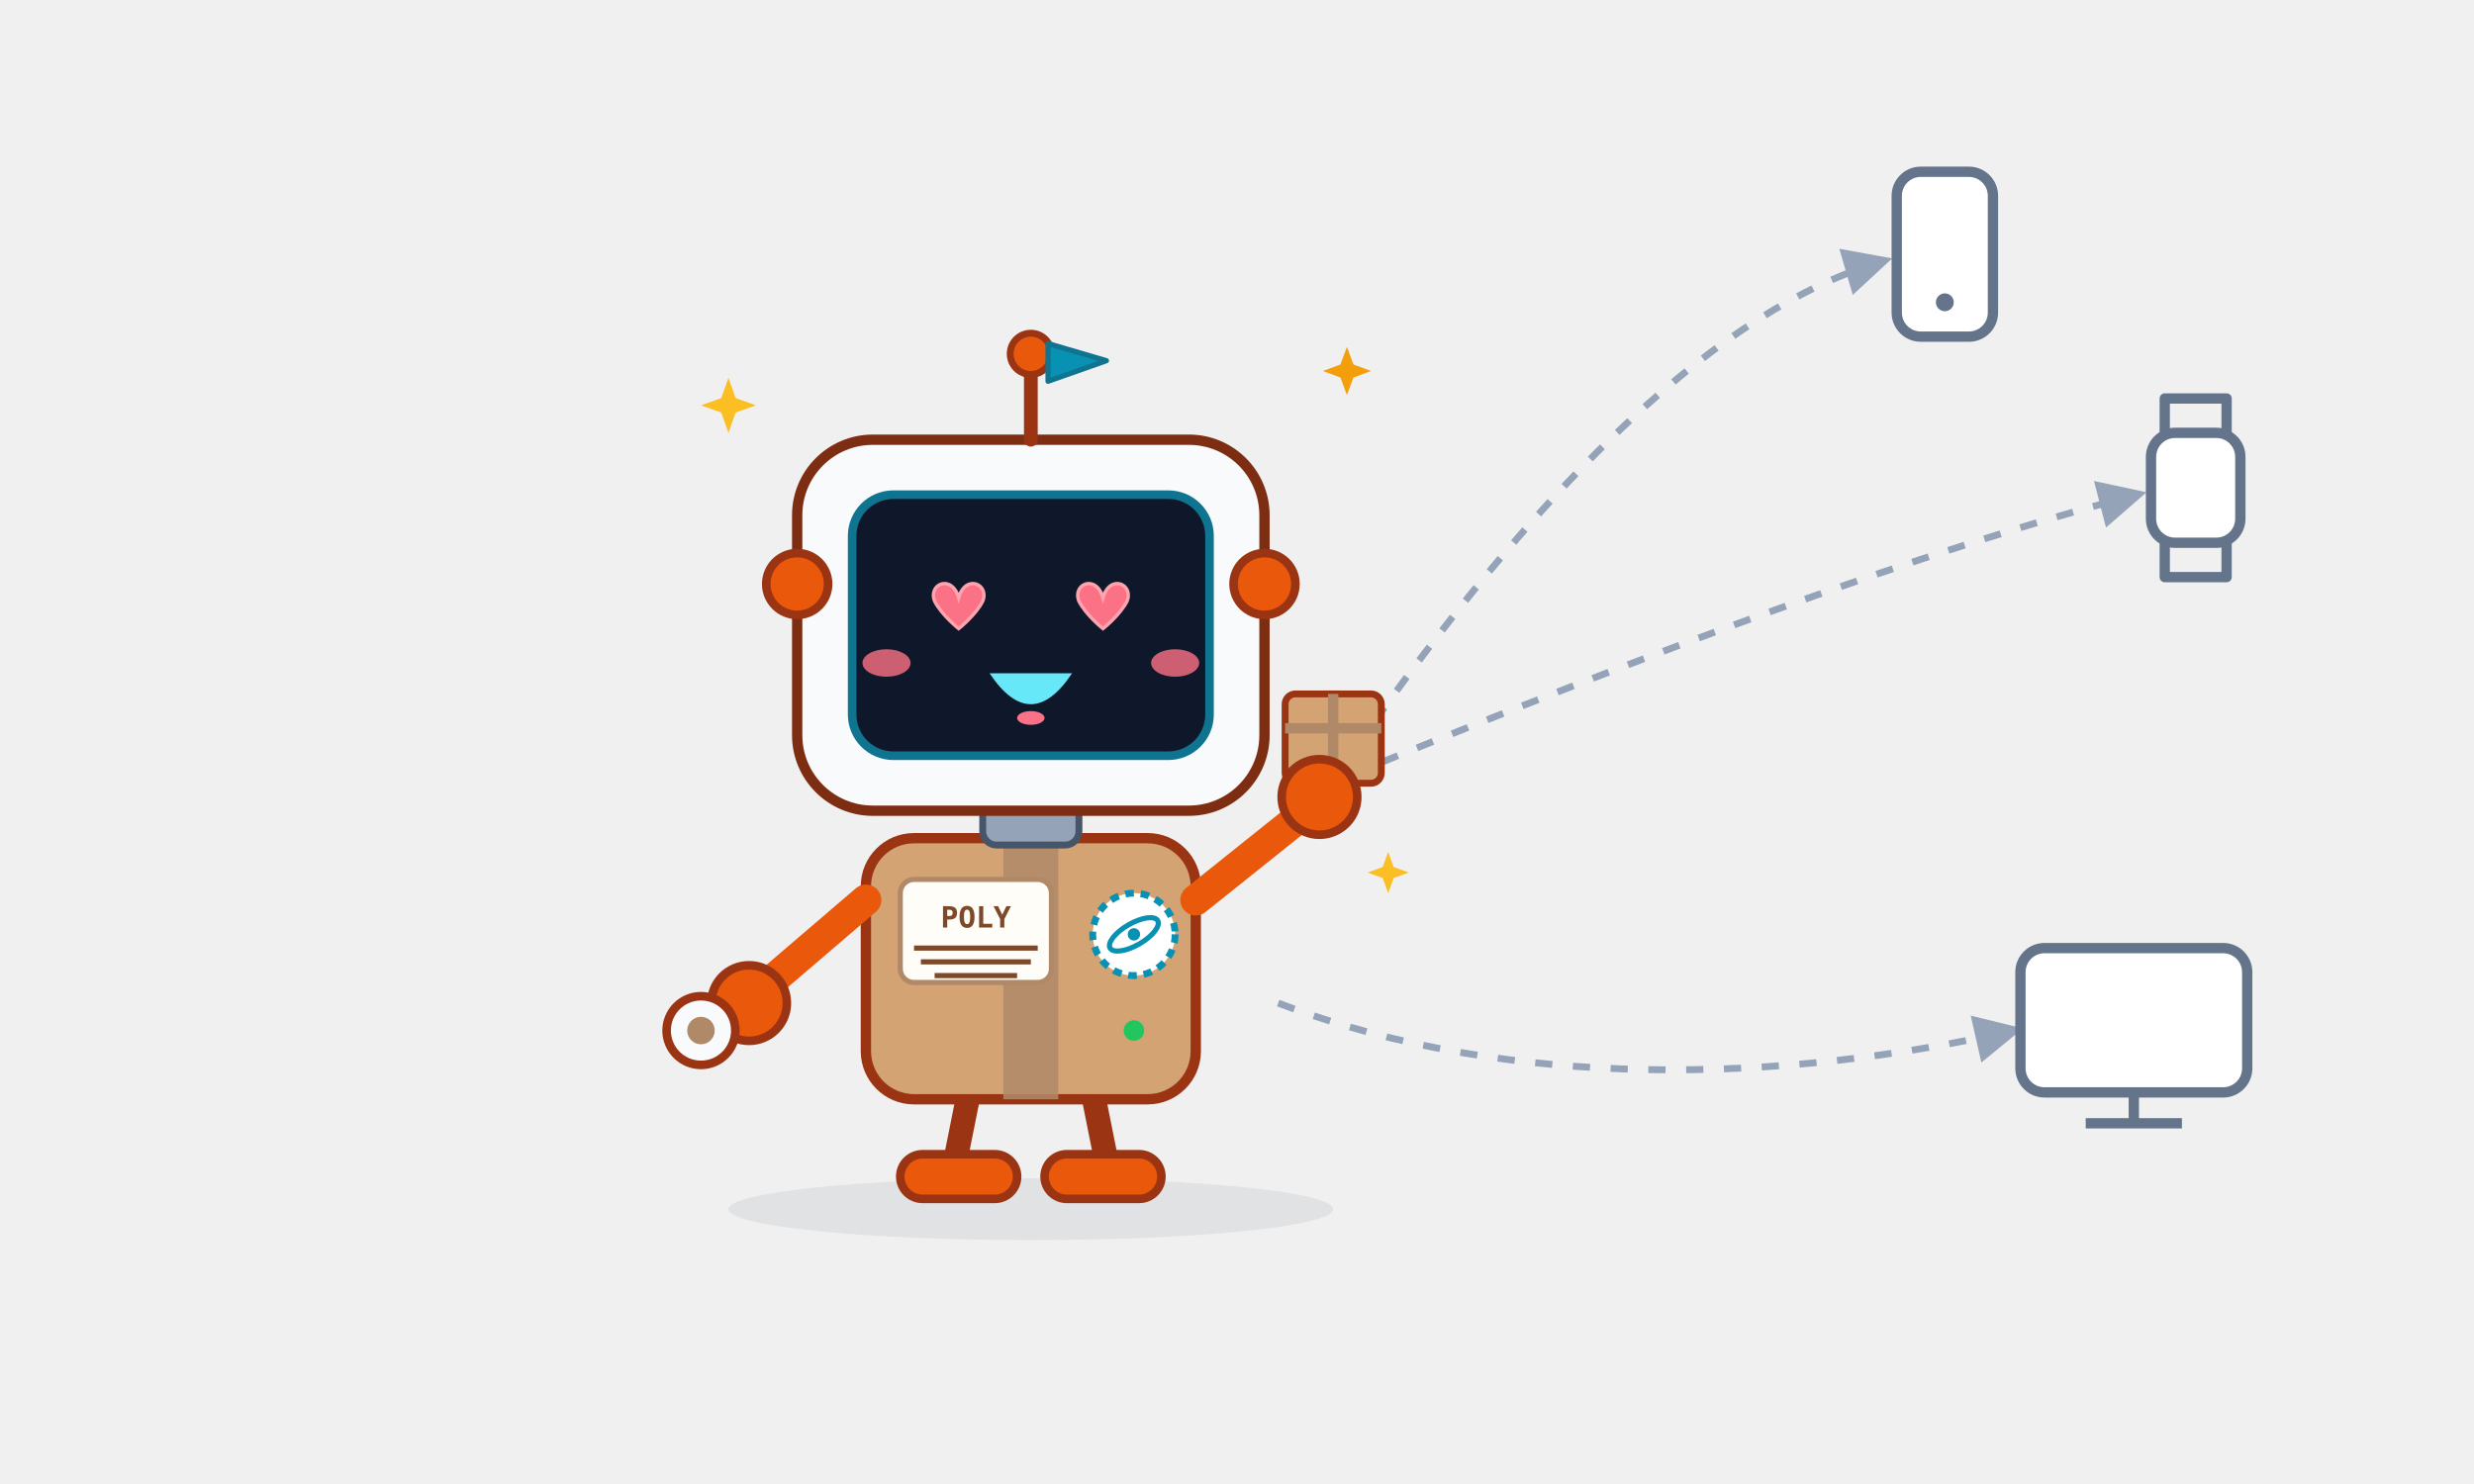
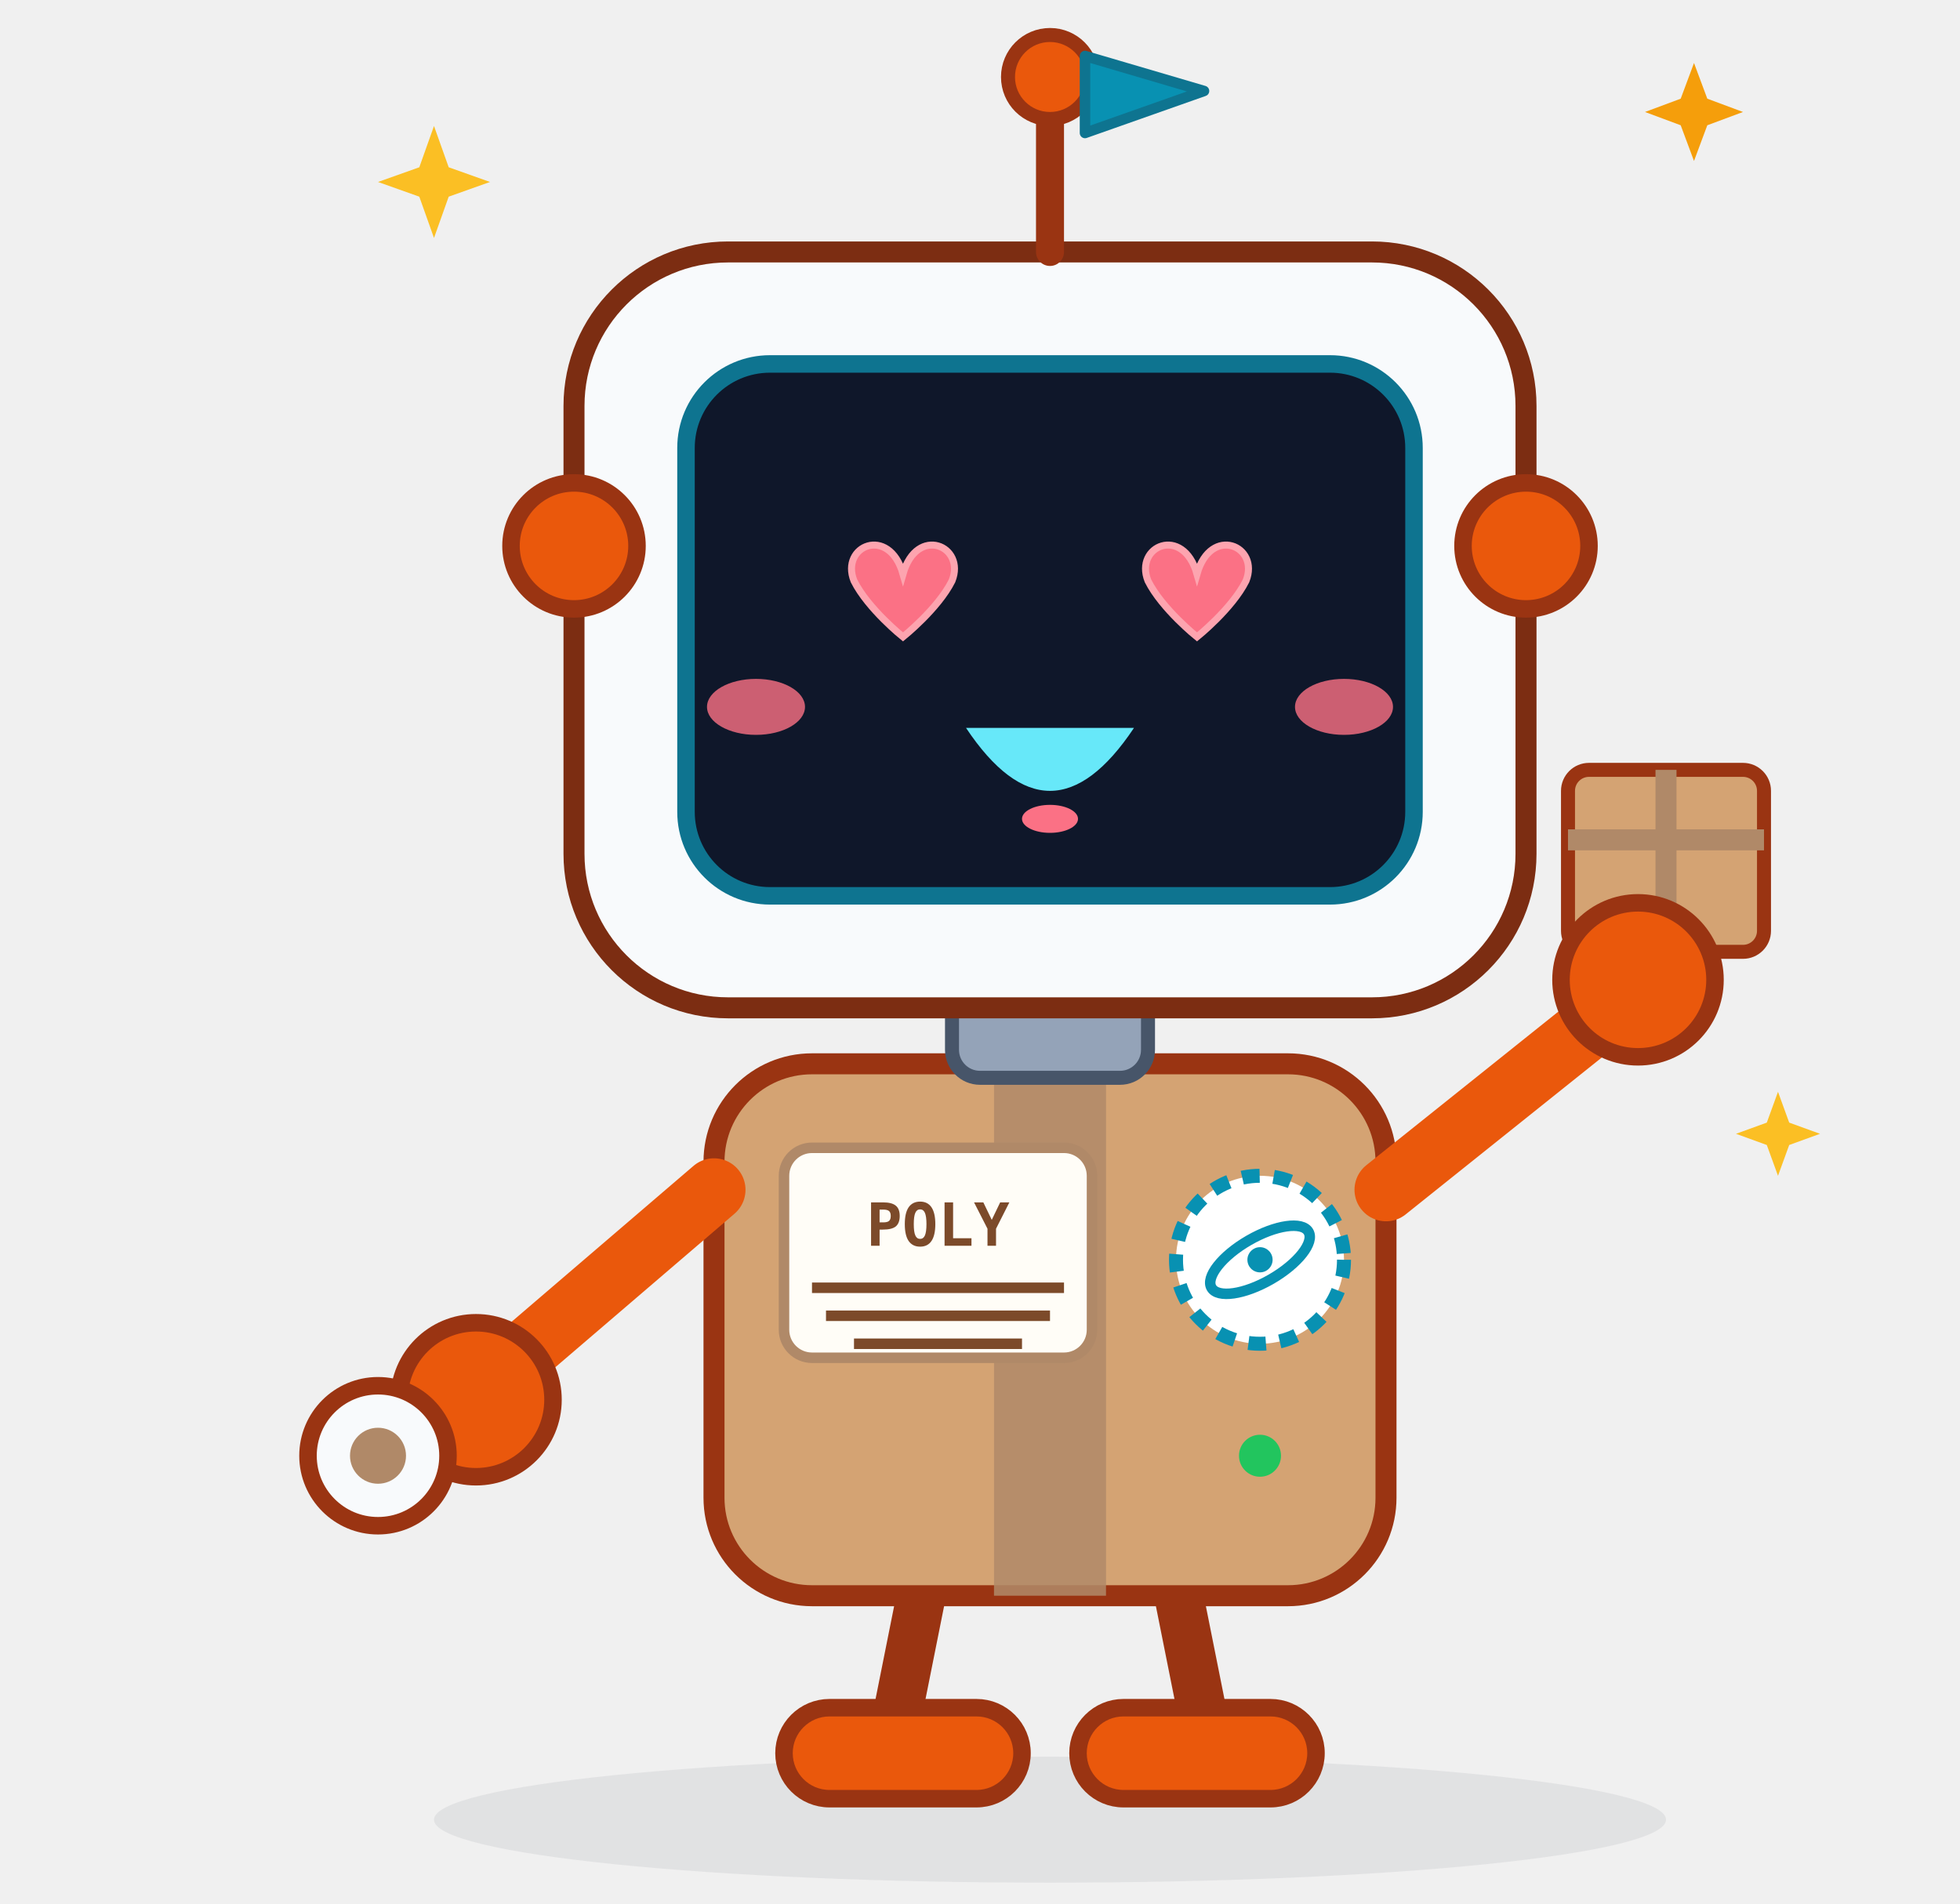
- <svg xmlns="http://www.w3.org/2000/svg" width="640" height="384" viewBox="0 0 720 432" role="img" aria-labelledby="pax-t pax-d">
+ <svg xmlns="http://www.w3.org/2000/svg" width="280" height="272" viewBox="150 92 280 272" role="img" aria-labelledby="pax-t pax-d">
  <style>
    .pax-bot { animation: pax-bounce 1.5s ease-in-out infinite; }
    .pax-heart-eye { transform-origin: 0 8px; animation: pax-heart-eye 1.4s ease-in-out infinite; }
    .pax-sparkle { animation: pax-sparkle 1.2s ease-in-out infinite; }
    .pax-sparkle-b { animation-delay: -0.4s; }
    .pax-sparkle-c { animation-delay: -0.8s; }
  @keyframes pax-bounce { 0%, 100% { transform: translateY(0); } 50% { transform: translateY(-6px); } }
  @keyframes pax-heart-eye { 0%, 100% { transform: scale(0.92); } 50% { transform: scale(1.08); } }
  @keyframes pax-sparkle { 0%, 100% { opacity: 0.25; transform: scale(0.72); } 50% { opacity: 1; transform: scale(1.18); } }
  @media (prefers-reduced-motion: reduce) {
    [class*="pax-"] { animation: none !important; }
  }
  </style>
  <defs>
-     <marker id="pax-arrow" viewBox="0 0 10 10" refX="8" refY="5" markerWidth="7" markerHeight="7" orient="auto-start-reverse">
-       <path d="M0,0 L10,5 L0,10 z" fill="#94a3b8" />
-     </marker>
    <clipPath id="pax-screen-clip">
      <rect x="248" y="144" width="104" height="76" rx="12" />
    </clipPath>
  </defs>
-   <path d="M400,210 C 450,140 500,90 548,76" fill="none" stroke="#94a3b8" stroke-width="2" stroke-dasharray="5 6" marker-end="url(#pax-arrow)" />
-   <path d="M392,226 C 480,190 560,160 622,144" fill="none" stroke="#94a3b8" stroke-width="2" stroke-dasharray="5 6" marker-end="url(#pax-arrow)" />
-   <path d="M372,292 C 440,318 520,315 586,300" fill="none" stroke="#94a3b8" stroke-width="2" stroke-dasharray="5 6" marker-end="url(#pax-arrow)" />
-   <g stroke="#64748b" stroke-width="3" fill="#ffffff" stroke-linejoin="round">
-     <rect x="552" y="50" width="28" height="48" rx="7" />
-     <rect x="626" y="126" width="26" height="32" rx="7" />
-     <path d="M630,126 v-10 h18 v10 M630,158 v10 h18 v-10" fill="none" />
-     <rect x="588" y="276" width="66" height="42" rx="7" />
-     <path d="M621,318 v9 M607,327 h28" fill="none" />
-   </g>
-   <circle cx="566" cy="88" r="2.6" fill="#64748b" stroke="none" />
  <ellipse cx="300" cy="352" rx="88" ry="9" fill="#0f172a" opacity="0.07" />
  <g class="pax-bot">
    <g stroke="#9a3412" stroke-width="7" stroke-linecap="round" fill="none">
      <path d="M282,318 L278,338" />
      <path d="M318,318 L322,338" />
    </g>
    <rect x="262" y="336" width="34" height="13" rx="6.5" fill="#ea580c" stroke="#9a3412" stroke-width="2.5" />
    <rect x="304" y="336" width="34" height="13" rx="6.5" fill="#ea580c" stroke="#9a3412" stroke-width="2.5" />
    <rect x="252" y="244" width="96" height="76" rx="14" fill="#d4a373" stroke="#9a3412" stroke-width="3" />
    <rect x="292" y="244" width="16" height="76" fill="#b08968" opacity="0.85" />
    <rect x="262" y="256" width="44" height="30" rx="4" fill="#fffdf7" stroke="#b08968" stroke-width="1.5" />
    <text x="284" y="270" text-anchor="middle" font-size="8.5" font-weight="700" font-family="'JetBrains Mono', ui-monospace, 'PingFang SC', 'Microsoft YaHei', monospace" fill="#7c4a2a">POLY</text>
    <path d="M266,276 h36 M268,280 h32 M272,284 h24" stroke="#7c4a2a" stroke-width="1.5" />
    <circle cx="330" cy="272" r="12" fill="#ffffff" stroke="#0891b2" stroke-width="2" stroke-dasharray="2.5 2" />
    <ellipse cx="330" cy="272" rx="8" ry="3.2" fill="none" stroke="#0891b2" stroke-width="1.5" transform="rotate(-30 330 272)" />
    <circle cx="330" cy="272" r="1.8" fill="#0891b2" />
    <circle cx="330" cy="300" r="3" fill="#22c55e" />
    <rect x="286" y="232" width="28" height="14" rx="4" fill="#94a3b8" stroke="#475569" stroke-width="2" />
    <rect x="232" y="128" width="136" height="108" rx="22" fill="#f8fafc" stroke="#7c2d12" stroke-width="3" />
    <rect x="248" y="144" width="104" height="76" rx="12" fill="#0f172a" stroke="#0e7490" stroke-width="2.5" />
    <g class="pax-face pax-face-cute">
      <g clip-path="url(#pax-screen-clip)">
        <ellipse cx="258" cy="193" rx="7" ry="4" fill="#fb7185" opacity="0.8" />
        <ellipse cx="342" cy="193" rx="7" ry="4" fill="#fb7185" opacity="0.8" />
        <path d="M288,196 Q300,214 312,196 Z" fill="#67e8f9" />
        <ellipse cx="300" cy="209" rx="4" ry="2" fill="#fb7185" />
        <g transform="translate(279,171)">
          <path d="M0,3 C-2,-4 -9,-1 -7,4 C-5,8 0,12 0,12 C0,12 5,8 7,4 C9,-1 2,-4 0,3 Z" fill="#fb7185" stroke="#fda4af" stroke-width="1" />
        </g>
        <g transform="translate(321,171)">
          <path d="M0,3 C-2,-4 -9,-1 -7,4 C-5,8 0,12 0,12 C0,12 5,8 7,4 C9,-1 2,-4 0,3 Z" fill="#fb7185" stroke="#fda4af" stroke-width="1" />
        </g>
      </g>
      <g transform="translate(212,118)">
        <path class="pax-sparkle" d="M0,-8 L2.1,-2.1 L8,0 L2.1,2.1 L0,8 L-2.1,2.1 L-8,0 L-2.1,-2.1 Z" fill="#fbbf24" />
      </g>
      <g transform="translate(392,108)">
        <path class="pax-sparkle pax-sparkle-b" d="M0,-7 L1.9,-1.9 L7,0 L1.9,1.9 L0,7 L-1.9,1.9 L-7,0 L-1.9,-1.9 Z" fill="#f59e0b" />
      </g>
      <g transform="translate(404,254)">
        <path class="pax-sparkle pax-sparkle-c" d="M0,-6 L1.6,-1.6 L6,0 L1.6,1.6 L0,6 L-1.6,1.6 L-6,0 L-1.6,-1.6 Z" fill="#fbbf24" />
      </g>
    </g>
    <circle cx="232" cy="170" r="9" fill="#ea580c" stroke="#9a3412" stroke-width="2.5" />
    <circle cx="368" cy="170" r="9" fill="#ea580c" stroke="#9a3412" stroke-width="2.5" />
    <path d="M300,128 L300,106" stroke="#9a3412" stroke-width="4" stroke-linecap="round" />
    <circle cx="300" cy="103" r="6" fill="#ea580c" stroke="#9a3412" stroke-width="2" />
    <path d="M305,100 L322,105 L305,111 Z" fill="#0891b2" stroke="#0e7490" stroke-width="1.5" stroke-linejoin="round" />
    <path d="M252,262 L224,286" stroke="#ea580c" stroke-width="9" stroke-linecap="round" />
    <circle cx="218" cy="292" r="11" fill="#ea580c" stroke="#9a3412" stroke-width="2.5" />
    <circle cx="204" cy="300" r="10" fill="#f8fafc" stroke="#9a3412" stroke-width="2.5" />
    <circle cx="204" cy="300" r="4" fill="#b08968" />
    <path d="M348,262 L378,238" stroke="#ea580c" stroke-width="9" stroke-linecap="round" />
    <rect x="374" y="202" width="28" height="26" rx="3" fill="#d4a373" stroke="#9a3412" stroke-width="2" />
    <path d="M388,202 v26 M374,212 h28" stroke="#b08968" stroke-width="3" />
    <circle cx="384" cy="232" r="11" fill="#ea580c" stroke="#9a3412" stroke-width="2.5" />
  </g>
</svg>
